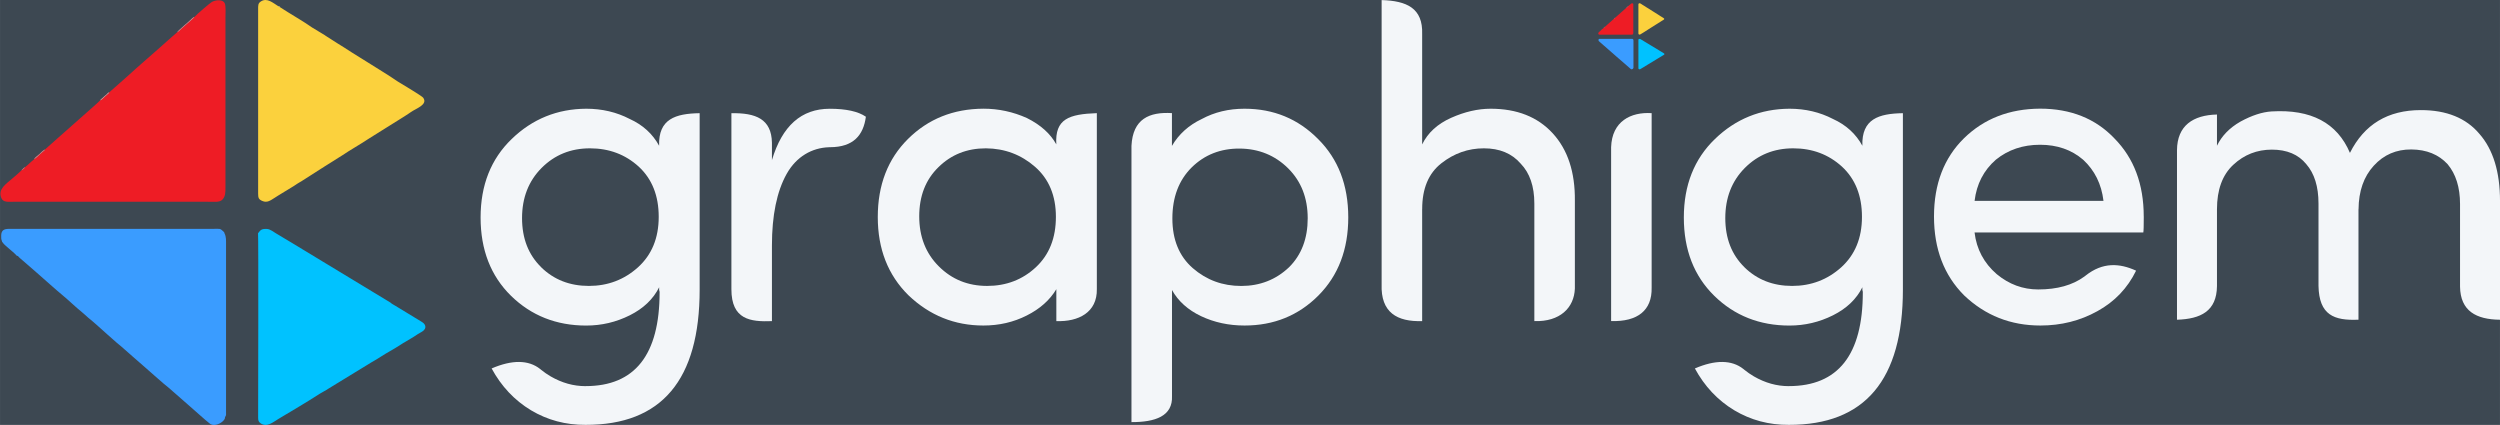
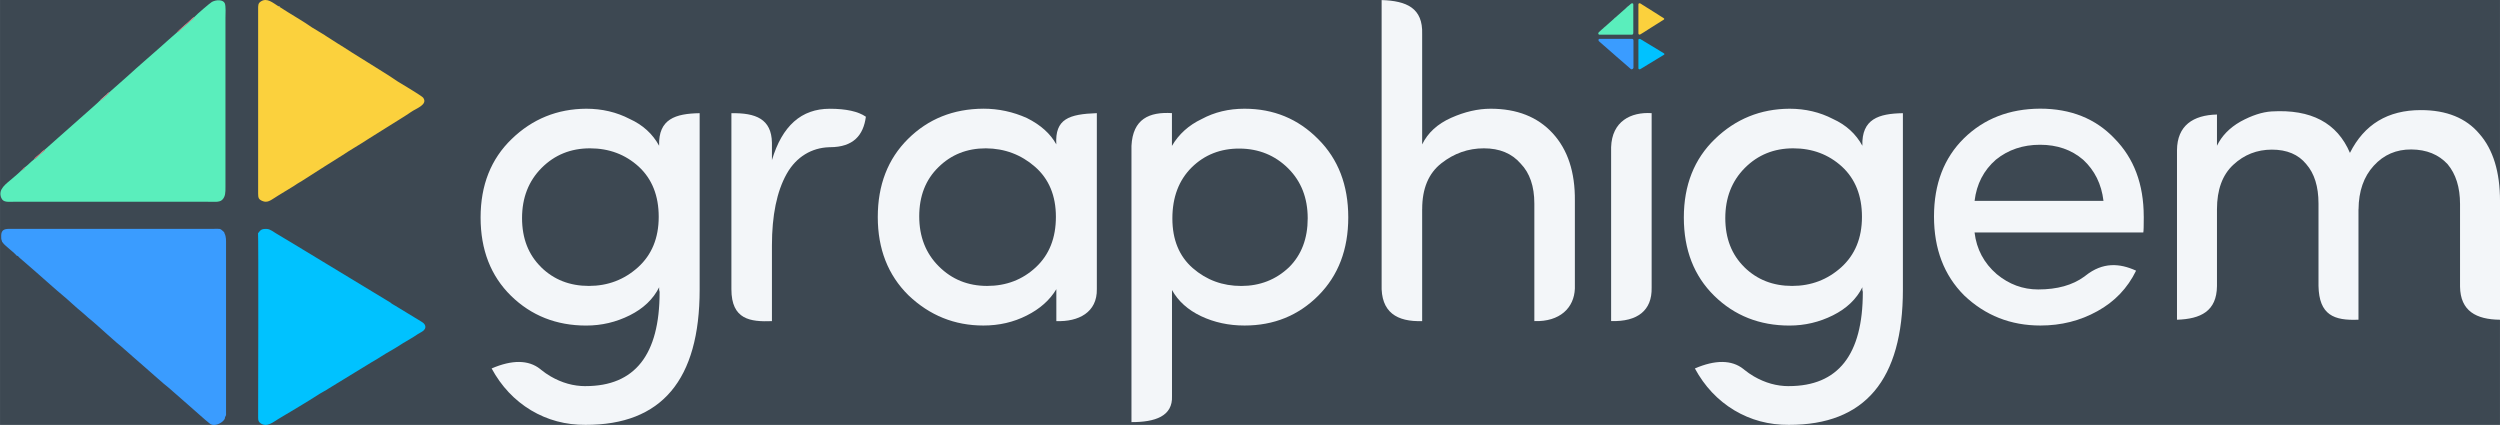
<svg xmlns="http://www.w3.org/2000/svg" xml:space="preserve" width="70.048mm" height="11.906mm" version="1.1" style="shape-rendering:geometricPrecision; text-rendering:geometricPrecision; image-rendering:optimizeQuality; fill-rule:evenodd; clip-rule:evenodd" viewBox="0 0 729.12 123.93">
  <defs>
    <style type="text/css">
   
    .fil4 {fill:#00C2FF}
    .fil2 {fill:#3A9CFF}
    .fil0 {fill:#3D4852}
-     .fil1 {fill:#EE1C25}
+     .fil1 {fill:#5AEEBC}
    .fil9 {fill:#F3F6F9}
    .fil6 {fill:#F6858A}
    .fil5 {fill:#F78D92}
    .fil7 {fill:#F89DA1}
    .fil3 {fill:#FBD13D}
    .fil8 {fill:#FEE9A3}
    .fil10 {fill:#F3F6F9;fill-rule:nonzero}
   
  </style>
  </defs>
  <g id="Layer_x0020_1">
    <g id="_2131495960272">
      <rect class="fil0" x="-0" y="-0" width="729.12" height="123.93" />
      <g>
        <path class="fil1" d="M56.72 4.91c-0.18,0.4 -2.05,1.91 -2.48,2.3 -0.35,0.32 -0.81,0.71 -1.24,1.11 -0.3,0.28 -0.91,0.92 -1.34,1.09 -1.72,1.48 -3.35,2.96 -4.96,4.39 -2.93,2.61 -6.54,5.68 -9.31,8.24 -0.23,0.22 -0.39,0.35 -0.62,0.55l-4.9 4.33c-0.17,0.36 -0.32,0.43 -0.64,0.71 -0.26,0.22 -0.39,0.33 -0.63,0.55 -0.39,0.36 -0.9,0.96 -1.43,1.12 -0.17,0.29 -5.28,4.72 -6,5.38 -0.59,0.54 -1.39,1.25 -2.03,1.8l-4.06 3.59c-1.27,1.16 -2.68,2.37 -3.95,3.51 -0.1,0.36 -0.23,0.31 -0.75,0.8 -0.29,0.26 -0.52,0.46 -0.78,0.69 -0.38,0.34 -1.05,1.09 -1.67,1.4 -0.92,0.7 -1.79,1.68 -2.68,2.32 -0.14,0.33 -0.14,0.28 -0.44,0.53 -0.28,0.24 -0.17,0.25 -0.6,0.39 -0.56,0.62 -1.68,1.53 -2.48,2.23 -1.89,1.67 -4.42,3.17 -3.37,5.76 0.58,1.42 2,1.14 3.83,1.14l56.22 0c1.8,0 3.57,0.25 4.38,-0.55 0.97,-0.95 0.96,-2.19 0.96,-3.66l0 -49.34c0,-1.08 0.17,-3.48 -0.2,-4.33 -0.46,-1.06 -2.36,-1.12 -3.74,-0.41 -0.48,0.25 -4.53,3.72 -5.09,4.37z" />
        <path class="fil2" d="M5.2 74.64c0.14,0.3 1.55,1.44 1.81,1.67l3.78 3.29c2.39,2.08 5.15,4.6 7.49,6.54 1.77,1.46 3.83,3.48 5.6,4.89 0.7,0.56 1.23,1.14 1.88,1.66 1.55,1.23 4.13,3.59 5.54,4.85l2.81 2.48c1.5,1.16 3.17,2.79 4.69,4.06 1.22,1.02 2.55,2.26 3.72,3.25 1.52,1.29 5.28,4.72 6.59,5.69l4.65 4.07c1.79,1.5 6.17,5.52 7.45,6.48 0.87,0.65 2.07,0.34 2.89,-0.09 0.58,-0.3 1.63,-1.11 1.51,-1.82 0.41,-0.48 0.32,-0.87 0.31,-1.51l0 -49.61c0,-0.68 -0.01,-1 -0.14,-1.62 -0.11,-0.56 -0.4,-0.95 -0.42,-1.23 -0.22,-0.14 -0.1,-0.07 -0.29,-0.25 -0.94,-0.91 -0.97,-0.69 -3.11,-0.69l-59.35 -0c-1.5,0 -2.24,0.45 -2.27,1.95 -0.03,1.58 0.16,1.16 0.29,1.89 0.21,0.12 0.26,0.3 0.46,0.55 0.5,0.57 2.72,2.32 3.43,3.05 0.18,0.18 0.06,0.14 0.28,0.3 0.24,0.17 -0.07,0.06 0.38,0.17z" />
        <path class="fil3" d="M81.76 2.16c-0.34,-0.09 -0.5,-0.14 -0.73,-0.44 -1.45,-0.89 -3.11,-2.42 -4.87,-1.35 -0.95,0.58 -0.88,1.16 -0.88,2.44l-0 53.65c-0,1.26 0.16,1.69 1.21,2.15 1.45,0.64 2.43,-0.19 3.69,-0.97 0.35,-0.22 0.65,-0.44 1.02,-0.65l4.57 -2.79c1.27,-0.89 1.75,-1.07 2.32,-1.45 0.12,-0.08 0.03,-0.02 0.18,-0.12l5.43 -3.47c0.32,-0.16 0.75,-0.46 1.03,-0.66l5.18 -3.25c1.93,-1.33 5.23,-3.2 7.36,-4.63l5.24 -3.29c1.28,-0.81 6.33,-3.9 7.34,-4.65 1.31,-0.98 5.04,-2.12 3.58,-4.16 -0.32,-0.46 -3.74,-2.48 -4.66,-3.07l-2.73 -1.65c-0.02,-0.01 -0.04,-0.03 -0.06,-0.04 -2.92,-2.03 -6.13,-3.88 -9.2,-5.86 -1.39,-0.89 -2.69,-1.64 -4.22,-2.63 -1.26,-0.82 -2.76,-1.79 -4.12,-2.61l-3.45 -2.2c-0.06,-0.05 -0.22,-0.16 -0.22,-0.17l-3.72 -2.25c-2.18,-1.58 -6.7,-4.17 -9.29,-5.88z" />
        <path class="fil4" d="M75.25 68c0.16,0.69 0.03,51.27 0.03,53.82 0,0.84 0.15,1.24 0.74,1.65 1.82,1.27 3.64,-0.37 5.13,-1.26 3.78,-2.28 8.44,-4.98 12.03,-7.33 0.77,-0.5 2.09,-1.13 2.68,-1.58l12.44 -7.61c1.04,-0.61 1.93,-1.09 2.98,-1.8 1.19,-0.8 3.86,-2.23 4.96,-2.98 1.51,-1.03 4.25,-2.47 5.64,-3.49 0.55,-0.4 2.59,-1.05 2.1,-2.49 -0.2,-0.58 -0.67,-0.86 -1.16,-1.17l-7.53 -4.58c-0.21,-0.12 -1.29,-0.72 -1.4,-0.92l-28.59 -17.32c-1.63,-0.94 -3.17,-1.93 -4.79,-2.87 -0.71,-0.41 -1.69,-1.23 -2.6,-1.29 -1.58,-0.1 -1.92,0.28 -2.54,1.1l-0.11 0.12z" />
        <path class="fil5" d="M51.66 9.41c0.44,-0.17 1.04,-0.8 1.34,-1.09 0.42,-0.4 0.89,-0.8 1.24,-1.11 0.42,-0.38 2.3,-1.9 2.48,-2.3 -0.28,0.11 -0.17,0.05 -0.44,0.24 -0.18,0.13 -0.16,0.11 -0.31,0.26 -0.68,0.72 -4.16,3.57 -4.31,3.99z" />
        <path class="fil6" d="M9.93 46.46c0.61,-0.31 1.29,-1.05 1.67,-1.4 0.25,-0.23 0.49,-0.42 0.78,-0.69 0.53,-0.48 0.66,-0.44 0.75,-0.8 -0.48,0.22 -1.3,1.01 -1.66,1.37 -0.44,0.44 -1.33,0.97 -1.54,1.51z" />
        <path class="fil7" d="M29.17 29.3c0.53,-0.16 1.05,-0.77 1.43,-1.12 0.24,-0.22 0.37,-0.33 0.63,-0.55 0.32,-0.27 0.47,-0.35 0.64,-0.71 -0.52,0.17 -0.28,0.15 -0.77,0.59 -0.23,0.21 -0.41,0.34 -0.64,0.54 -0.27,0.23 -0.47,0.45 -0.66,0.61 -0.36,0.31 -0.43,0.28 -0.63,0.63z" />
        <path class="fil6" d="M6.22 49.69c0.42,-0.14 0.31,-0.15 0.6,-0.39 0.29,-0.24 0.3,-0.2 0.44,-0.53 -0.29,0.13 -0.06,0 -0.25,0.13l-0.78 0.78z" />
        <path class="fil8" d="M81.76 2.16c-0.22,-0.3 -0.39,-0.35 -0.73,-0.44 0.23,0.3 0.39,0.35 0.73,0.44z" />
      </g>
      <g>
        <path class="fil1" d="M474.96 1.71c-0.03,0.06 -0.32,0.3 -0.39,0.36 -0.05,0.05 -0.13,0.11 -0.19,0.17 -0.05,0.04 -0.14,0.14 -0.21,0.17 -0.27,0.23 -0.52,0.46 -0.77,0.68 -0.45,0.41 -1.02,0.88 -1.45,1.28 -0.04,0.03 -0.06,0.05 -0.1,0.09l-0.76 0.67c-0.03,0.06 -0.05,0.07 -0.1,0.11 -0.04,0.03 -0.06,0.05 -0.1,0.09 -0.06,0.06 -0.14,0.15 -0.22,0.17 -0.03,0.04 -0.82,0.73 -0.93,0.84 -0.09,0.08 -0.22,0.19 -0.32,0.28l-0.63 0.56c-0.2,0.18 -0.42,0.37 -0.62,0.55 -0.01,0.06 -0.04,0.05 -0.12,0.12 -0.05,0.04 -0.08,0.07 -0.12,0.11 -0.06,0.05 -0.16,0.17 -0.26,0.22 -0.14,0.11 -0.28,0.26 -0.42,0.36 -0.02,0.05 -0.02,0.04 -0.07,0.08 -0.04,0.04 -0.03,0.04 -0.09,0.06 -0.09,0.1 -0.26,0.24 -0.39,0.35 -0.29,0.26 -0.69,0.49 -0.52,0.9 0.09,0.22 0.31,0.18 0.6,0.18l8.74 0c0.28,0 0.55,0.04 0.68,-0.09 0.15,-0.15 0.15,-0.34 0.15,-0.57l0 -7.68c0,-0.17 0.03,-0.54 -0.03,-0.67 -0.07,-0.16 -0.37,-0.17 -0.58,-0.06 -0.07,0.04 -0.71,0.58 -0.79,0.68z" />
        <path class="fil2" d="M466.94 12.55c0.02,0.05 0.24,0.22 0.28,0.26l0.59 0.51c0.37,0.32 0.8,0.72 1.17,1.02 0.27,0.23 0.6,0.54 0.87,0.76 0.11,0.09 0.19,0.18 0.29,0.26 0.24,0.19 0.64,0.56 0.86,0.75l0.44 0.39c0.23,0.18 0.49,0.43 0.73,0.63 0.19,0.16 0.4,0.35 0.58,0.5 0.24,0.2 0.82,0.73 1.03,0.89l0.72 0.63c0.28,0.23 0.96,0.86 1.16,1.01 0.14,0.1 0.32,0.05 0.45,-0.01 0.09,-0.05 0.25,-0.17 0.24,-0.28 0.06,-0.07 0.05,-0.14 0.05,-0.23l0 -7.72c0,-0.11 -0,-0.16 -0.02,-0.25 -0.02,-0.09 -0.06,-0.15 -0.07,-0.19 -0.03,-0.02 -0.02,-0.01 -0.04,-0.04 -0.15,-0.14 -0.15,-0.11 -0.48,-0.11l-9.23 -0c-0.23,0 -0.35,0.07 -0.35,0.3 -0.01,0.25 0.02,0.18 0.04,0.29 0.03,0.02 0.04,0.05 0.07,0.09 0.08,0.09 0.42,0.36 0.53,0.47 0.03,0.03 0.01,0.02 0.04,0.05 0.04,0.03 -0.01,0.01 0.06,0.02z" />
        <path class="fil3" d="M478.85 1.28c-0.05,-0.01 -0.08,-0.02 -0.11,-0.07 -0.23,-0.14 -0.48,-0.38 -0.76,-0.21 -0.15,0.09 -0.14,0.18 -0.14,0.38l0 8.35c-0,0.2 0.02,0.26 0.19,0.33 0.22,0.1 0.38,-0.03 0.57,-0.15 0.05,-0.03 0.1,-0.07 0.16,-0.1l0.71 -0.43c0.2,-0.14 0.27,-0.17 0.36,-0.23 0.02,-0.01 0.01,-0 0.03,-0.02l0.84 -0.54c0.05,-0.02 0.12,-0.07 0.16,-0.1l0.8 -0.51c0.3,-0.21 0.81,-0.5 1.14,-0.72l0.82 -0.51c0.2,-0.13 0.98,-0.61 1.14,-0.72 0.2,-0.15 0.78,-0.33 0.56,-0.65 -0.05,-0.07 -0.58,-0.39 -0.73,-0.48l-0.42 -0.26c-0,-0 -0.01,-0 -0.01,-0.01 -0.45,-0.32 -0.95,-0.6 -1.43,-0.91 -0.22,-0.14 -0.42,-0.26 -0.66,-0.41 -0.2,-0.13 -0.43,-0.28 -0.64,-0.41l-0.54 -0.34c-0.01,-0.01 -0.03,-0.02 -0.03,-0.02l-0.58 -0.35c-0.34,-0.25 -1.04,-0.65 -1.45,-0.91z" />
        <path class="fil4" d="M477.84 11.52c0.02,0.11 0,7.97 0,8.37 0,0.13 0.02,0.19 0.11,0.26 0.28,0.2 0.57,-0.06 0.8,-0.2 0.59,-0.35 1.31,-0.78 1.87,-1.14 0.12,-0.08 0.33,-0.18 0.42,-0.25l1.94 -1.18c0.16,-0.09 0.3,-0.17 0.46,-0.28 0.19,-0.12 0.6,-0.35 0.77,-0.46 0.24,-0.16 0.66,-0.38 0.88,-0.54 0.09,-0.06 0.4,-0.16 0.33,-0.39 -0.03,-0.09 -0.11,-0.13 -0.18,-0.18l-1.17 -0.71c-0.03,-0.02 -0.2,-0.11 -0.22,-0.14l-4.45 -2.69c-0.25,-0.15 -0.49,-0.3 -0.74,-0.45 -0.11,-0.06 -0.26,-0.19 -0.41,-0.2 -0.25,-0.02 -0.3,0.04 -0.4,0.17l-0.02 0.02z" />
        <path class="fil9" d="M474.17 2.41c0.07,-0.03 0.16,-0.12 0.21,-0.17 0.07,-0.06 0.14,-0.12 0.19,-0.17 0.07,-0.06 0.36,-0.3 0.39,-0.36 -0.04,0.02 -0.03,0.01 -0.07,0.04 -0.03,0.02 -0.03,0.02 -0.05,0.04 -0.11,0.11 -0.65,0.56 -0.67,0.62z" />
        <path class="fil9" d="M467.68 8.17c0.09,-0.05 0.2,-0.16 0.26,-0.22 0.04,-0.04 0.08,-0.07 0.12,-0.11 0.08,-0.07 0.1,-0.07 0.12,-0.12 -0.07,0.03 -0.2,0.16 -0.26,0.21 -0.07,0.07 -0.21,0.15 -0.24,0.24z" />
        <path class="fil9" d="M470.67 5.5c0.08,-0.02 0.16,-0.12 0.22,-0.17 0.04,-0.03 0.06,-0.05 0.1,-0.09 0.05,-0.04 0.07,-0.05 0.1,-0.11 -0.08,0.03 -0.04,0.02 -0.12,0.09 -0.04,0.03 -0.06,0.05 -0.1,0.08 -0.04,0.04 -0.07,0.07 -0.1,0.1 -0.06,0.05 -0.07,0.04 -0.1,0.1z" />
        <path class="fil9" d="M467.1 8.67c0.07,-0.02 0.05,-0.02 0.09,-0.06 0.05,-0.04 0.05,-0.03 0.07,-0.08 -0.04,0.02 -0.01,0 -0.04,0.02l-0.12 0.12z" />
        <path class="fil9" d="M478.85 1.28c-0.03,-0.05 -0.06,-0.05 -0.11,-0.07 0.04,0.05 0.06,0.06 0.11,0.07z" />
      </g>
      <path class="fil10" d="M157.82 77.94c3.72,3.64 8.36,5.45 13.92,5.45 5.54,0 10.32,-1.82 14.35,-5.45 4,-3.64 6.02,-8.53 6.02,-14.7 0,-6.17 -1.95,-11.06 -5.84,-14.65 -3.9,-3.55 -8.64,-5.33 -14.22,-5.33 -5.58,0 -10.28,1.9 -14.09,5.71 -3.81,3.83 -5.71,8.72 -5.71,14.63 0,5.93 1.86,10.69 5.58,14.33zm12.97 34.67c14.37,0 21.58,-9.13 21.58,-27.38 0,-0.17 -0.04,-0.39 -0.13,-0.63l0 -0.82c-1.73,3.46 -4.59,6.19 -8.57,8.18 -3.98,1.99 -8.2,2.99 -12.71,2.99 -8.7,0 -16.02,-2.9 -21.93,-8.68 -5.91,-5.8 -8.87,-13.42 -8.87,-22.83 0,-9.44 3.03,-17.08 9.07,-22.9 6.04,-5.84 13.31,-8.79 21.75,-8.83 4.61,0 8.85,1 12.68,2.99 3.81,1.73 6.67,4.33 8.57,7.81 -0.26,-7.83 4.78,-9.38 11.82,-9.5l0 51.45c0,26.34 -11.08,39.5 -33.27,39.45 -5.8,0.04 -11.1,-1.38 -15.93,-4.26 -4.8,-2.9 -8.64,-6.97 -11.47,-12.19 5.91,-2.55 10.73,-2.55 14.15,0.16 0.1,0.07 0.19,0.16 0.28,0.23 0.86,0.7 1.79,1.35 2.79,1.93 3.27,1.89 6.64,2.84 10.17,2.84z" />
      <path class="fil10" d="M508.75 77.94c3.72,3.64 8.35,5.45 13.92,5.45 5.54,0 10.32,-1.82 14.35,-5.45 4,-3.64 6.02,-8.53 6.02,-14.7 0,-6.17 -1.95,-11.06 -5.84,-14.65 -3.9,-3.55 -8.64,-5.33 -14.22,-5.33 -5.58,0 -10.28,1.9 -14.09,5.71 -3.81,3.83 -5.71,8.72 -5.71,14.63 0,5.93 1.86,10.69 5.58,14.33zm12.96 34.67c14.37,0 21.58,-9.13 21.58,-27.38 0,-0.17 -0.04,-0.39 -0.13,-0.63l0 -0.82c-1.73,3.46 -4.59,6.19 -8.57,8.18 -3.98,1.99 -8.2,2.99 -12.71,2.99 -8.7,0 -16.02,-2.9 -21.92,-8.68 -5.91,-5.8 -8.87,-13.42 -8.87,-22.83 0,-9.44 3.03,-17.08 9.07,-22.9 6.04,-5.84 13.31,-8.79 21.75,-8.83 4.61,0 8.85,1 12.68,2.99 3.81,1.73 6.67,4.33 8.57,7.81 -0.25,-7.83 4.78,-9.38 11.82,-9.5l0 51.45c0,26.34 -11.08,39.5 -33.27,39.45 -5.8,0.04 -11.1,-1.38 -15.93,-4.26 -4.8,-2.9 -8.64,-6.97 -11.47,-12.19 5.91,-2.55 10.73,-2.55 14.15,0.16 0.09,0.07 0.19,0.16 0.28,0.23 0.86,0.7 1.79,1.35 2.79,1.93 3.27,1.89 6.65,2.84 10.17,2.84z" />
      <path class="fil10" d="M225.13 71.6l0 22.06c-6.31,0.24 -11.82,-0.45 -11.82,-9.3l0 -51.34c7.09,-0.13 11.7,1.67 11.82,8.61l0 5.07c2.97,-9.98 8.57,-14.98 16.86,-14.98 4.78,0 8.29,0.78 10.54,2.32 -0.72,5.42 -3.65,8.86 -10.41,8.89 -0.11,0 -0.23,0 -0.35,0.01 -4.93,0.16 -9.49,2.7 -12.33,7.75 -2.88,5.13 -4.31,12.1 -4.31,20.93z" />
      <path class="fil10" d="M302.11 77.94c3.9,-3.64 5.84,-8.53 5.84,-14.7 0,-6.17 -2.03,-11.04 -6.08,-14.59 -4.07,-3.55 -8.85,-5.35 -14.35,-5.39 -5.52,0 -10.13,1.84 -13.85,5.52 -3.72,3.64 -5.58,8.4 -5.58,14.33 0,5.91 1.9,10.78 5.71,14.57 3.81,3.81 8.51,5.71 14.09,5.71 5.58,0 10.32,-1.82 14.22,-5.45zm5.97 15.71l0 -9.31c-1.9,3.18 -4.78,5.74 -8.64,7.68 -3.85,1.95 -8.05,2.92 -12.64,2.92 -8.4,0 -15.69,-2.94 -21.86,-8.83 -5.95,-5.87 -8.94,-13.48 -8.94,-22.81 0,-9.35 2.94,-16.95 8.81,-22.77 5.89,-5.84 13.22,-8.79 22.01,-8.83 4.39,0 8.64,0.91 12.68,2.73 3.98,1.99 6.84,4.54 8.57,7.68 -0.44,-7.44 3.69,-8.82 11.82,-9.11l0 51.3c0.14,6.83 -5.37,9.59 -11.82,9.35z" />
      <path class="fil10" d="M347.55 48.83c-3.74,3.72 -5.63,8.68 -5.63,14.89 0,6.19 1.99,11.02 5.95,14.48 3.98,3.46 8.68,5.2 14.13,5.2 5.45,0 10.11,-1.82 13.94,-5.45 3.64,-3.61 5.45,-8.38 5.45,-14.29 0,-5.91 -1.9,-10.78 -5.71,-14.57 -3.83,-3.79 -8.55,-5.71 -14.11,-5.76 -5.58,-0.04 -10.26,1.8 -14.02,5.5zm-5.76 -15.82l0 9.54c1.99,-3.4 4.87,-6.02 8.68,-7.83 3.72,-2.01 7.88,-3.01 12.49,-3.01 8.46,0 15.63,2.94 21.47,8.85 5.87,5.84 8.79,13.46 8.79,22.83 0,9.37 -2.9,16.97 -8.72,22.81 -5.8,5.82 -12.99,8.74 -21.53,8.74 -4.61,0 -8.83,-0.91 -12.68,-2.73 -3.83,-1.82 -6.67,-4.37 -8.48,-7.62l0 30.89c0.27,5.93 -4.94,7.65 -11.82,7.63l0 -80.57c0.39,-7.88 5.21,-9.95 11.82,-9.55z" />
      <path class="fil10" d="M414.77 60.95l0 32.7c-7.3,0.24 -12.12,-2.51 -11.82,-10.74l0 -82.89c7.27,0.23 12.09,2.3 11.82,9.96l0 32.14c1.64,-3.38 4.46,-5.97 8.44,-7.75 3.96,-1.77 7.81,-2.66 11.54,-2.66 7.66,0 13.7,2.38 18.09,7.16 4.39,4.78 6.56,11.34 6.47,19.72l0 25.57c-0.21,5.6 -4.34,9.73 -11.82,9.49l0 -34.28c0,-5.04 -1.34,-8.92 -4,-11.67 -2.58,-2.97 -6.15,-4.44 -10.71,-4.44 -4.57,0 -8.7,1.45 -12.42,4.37 -3.72,2.92 -5.58,7.36 -5.58,13.31z" />
      <path class="fil10" d="M469.88 93.65l0 -50.71c0.24,-7.57 5.75,-10.33 11.82,-9.94l0 50.94c0.13,6.5 -4,9.94 -11.82,9.7z" />
      <path class="fil10" d="M625.23 63.15c0,2.68 -0.04,4.22 -0.13,4.65l-49.22 0c0.58,4.89 2.75,8.94 6.47,12.16 3.59,2.97 7.62,4.46 12.1,4.46 5.54,0 10.02,-1.25 13.45,-3.76 0.12,-0.09 0.24,-0.17 0.35,-0.27 5.03,-3.99 9.92,-3.65 14.74,-1.45 -2.49,5.11 -6.26,9.05 -11.3,11.82 -5.02,2.79 -10.56,4.18 -16.6,4.18 -8.68,0 -16.08,-2.92 -22.25,-8.79 -5.87,-5.87 -8.79,-13.55 -8.79,-23.01 0,-9.48 2.92,-17.08 8.74,-22.81 5.84,-5.71 13.22,-8.59 22.19,-8.64 8.96,0 16.19,2.9 21.69,8.68 5.69,5.76 8.55,13.35 8.55,22.77zm-17.7 -16.58c-3.38,-2.9 -7.57,-4.35 -12.55,-4.35 -5,0 -9.29,1.45 -12.88,4.35 -3.55,3.09 -5.63,7.12 -6.21,12.01l37.59 0c-0.58,-4.89 -2.58,-8.92 -5.95,-12.01z" />
      <path class="fil10" d="M687.85 61.05l0 32.19c-7.11,0.31 -11.49,-1.33 -11.66,-9.87l0 -24.01c0,-4.96 -1.2,-8.78 -3.57,-11.49 -2.29,-2.82 -5.64,-4.23 -10.02,-4.23 -4.34,0 -8.1,1.47 -11.26,4.42 -3.18,2.95 -4.76,7.28 -4.76,12.99l0 22.39c-0.08,7.32 -4.73,9.59 -11.66,9.81l0 -49.45c0.05,-7.18 4.7,-10.24 11.66,-10.4l0 9.1c1.39,-2.86 3.65,-5.21 6.84,-7.03 3.33,-1.82 6.37,-2.8 9.08,-2.97 11.51,-0.7 19.14,3.33 22.86,12.09 4.17,-8.31 11.04,-12.48 20.68,-12.48 7.5,0 13.2,2.31 17.09,6.94 3.99,4.55 6,11.09 6,19.59l0 34.61c-6.92,-0.07 -11.57,-2.52 -11.66,-9.68l0 -24.07c0,-4.87 -1.22,-8.74 -3.63,-11.62 -2.61,-2.82 -6.13,-4.25 -10.55,-4.29 -4.4,-0.04 -8.07,1.54 -10.98,4.74 -2.93,3.2 -4.4,7.43 -4.44,12.73z" />
    </g>
  </g>
</svg>
